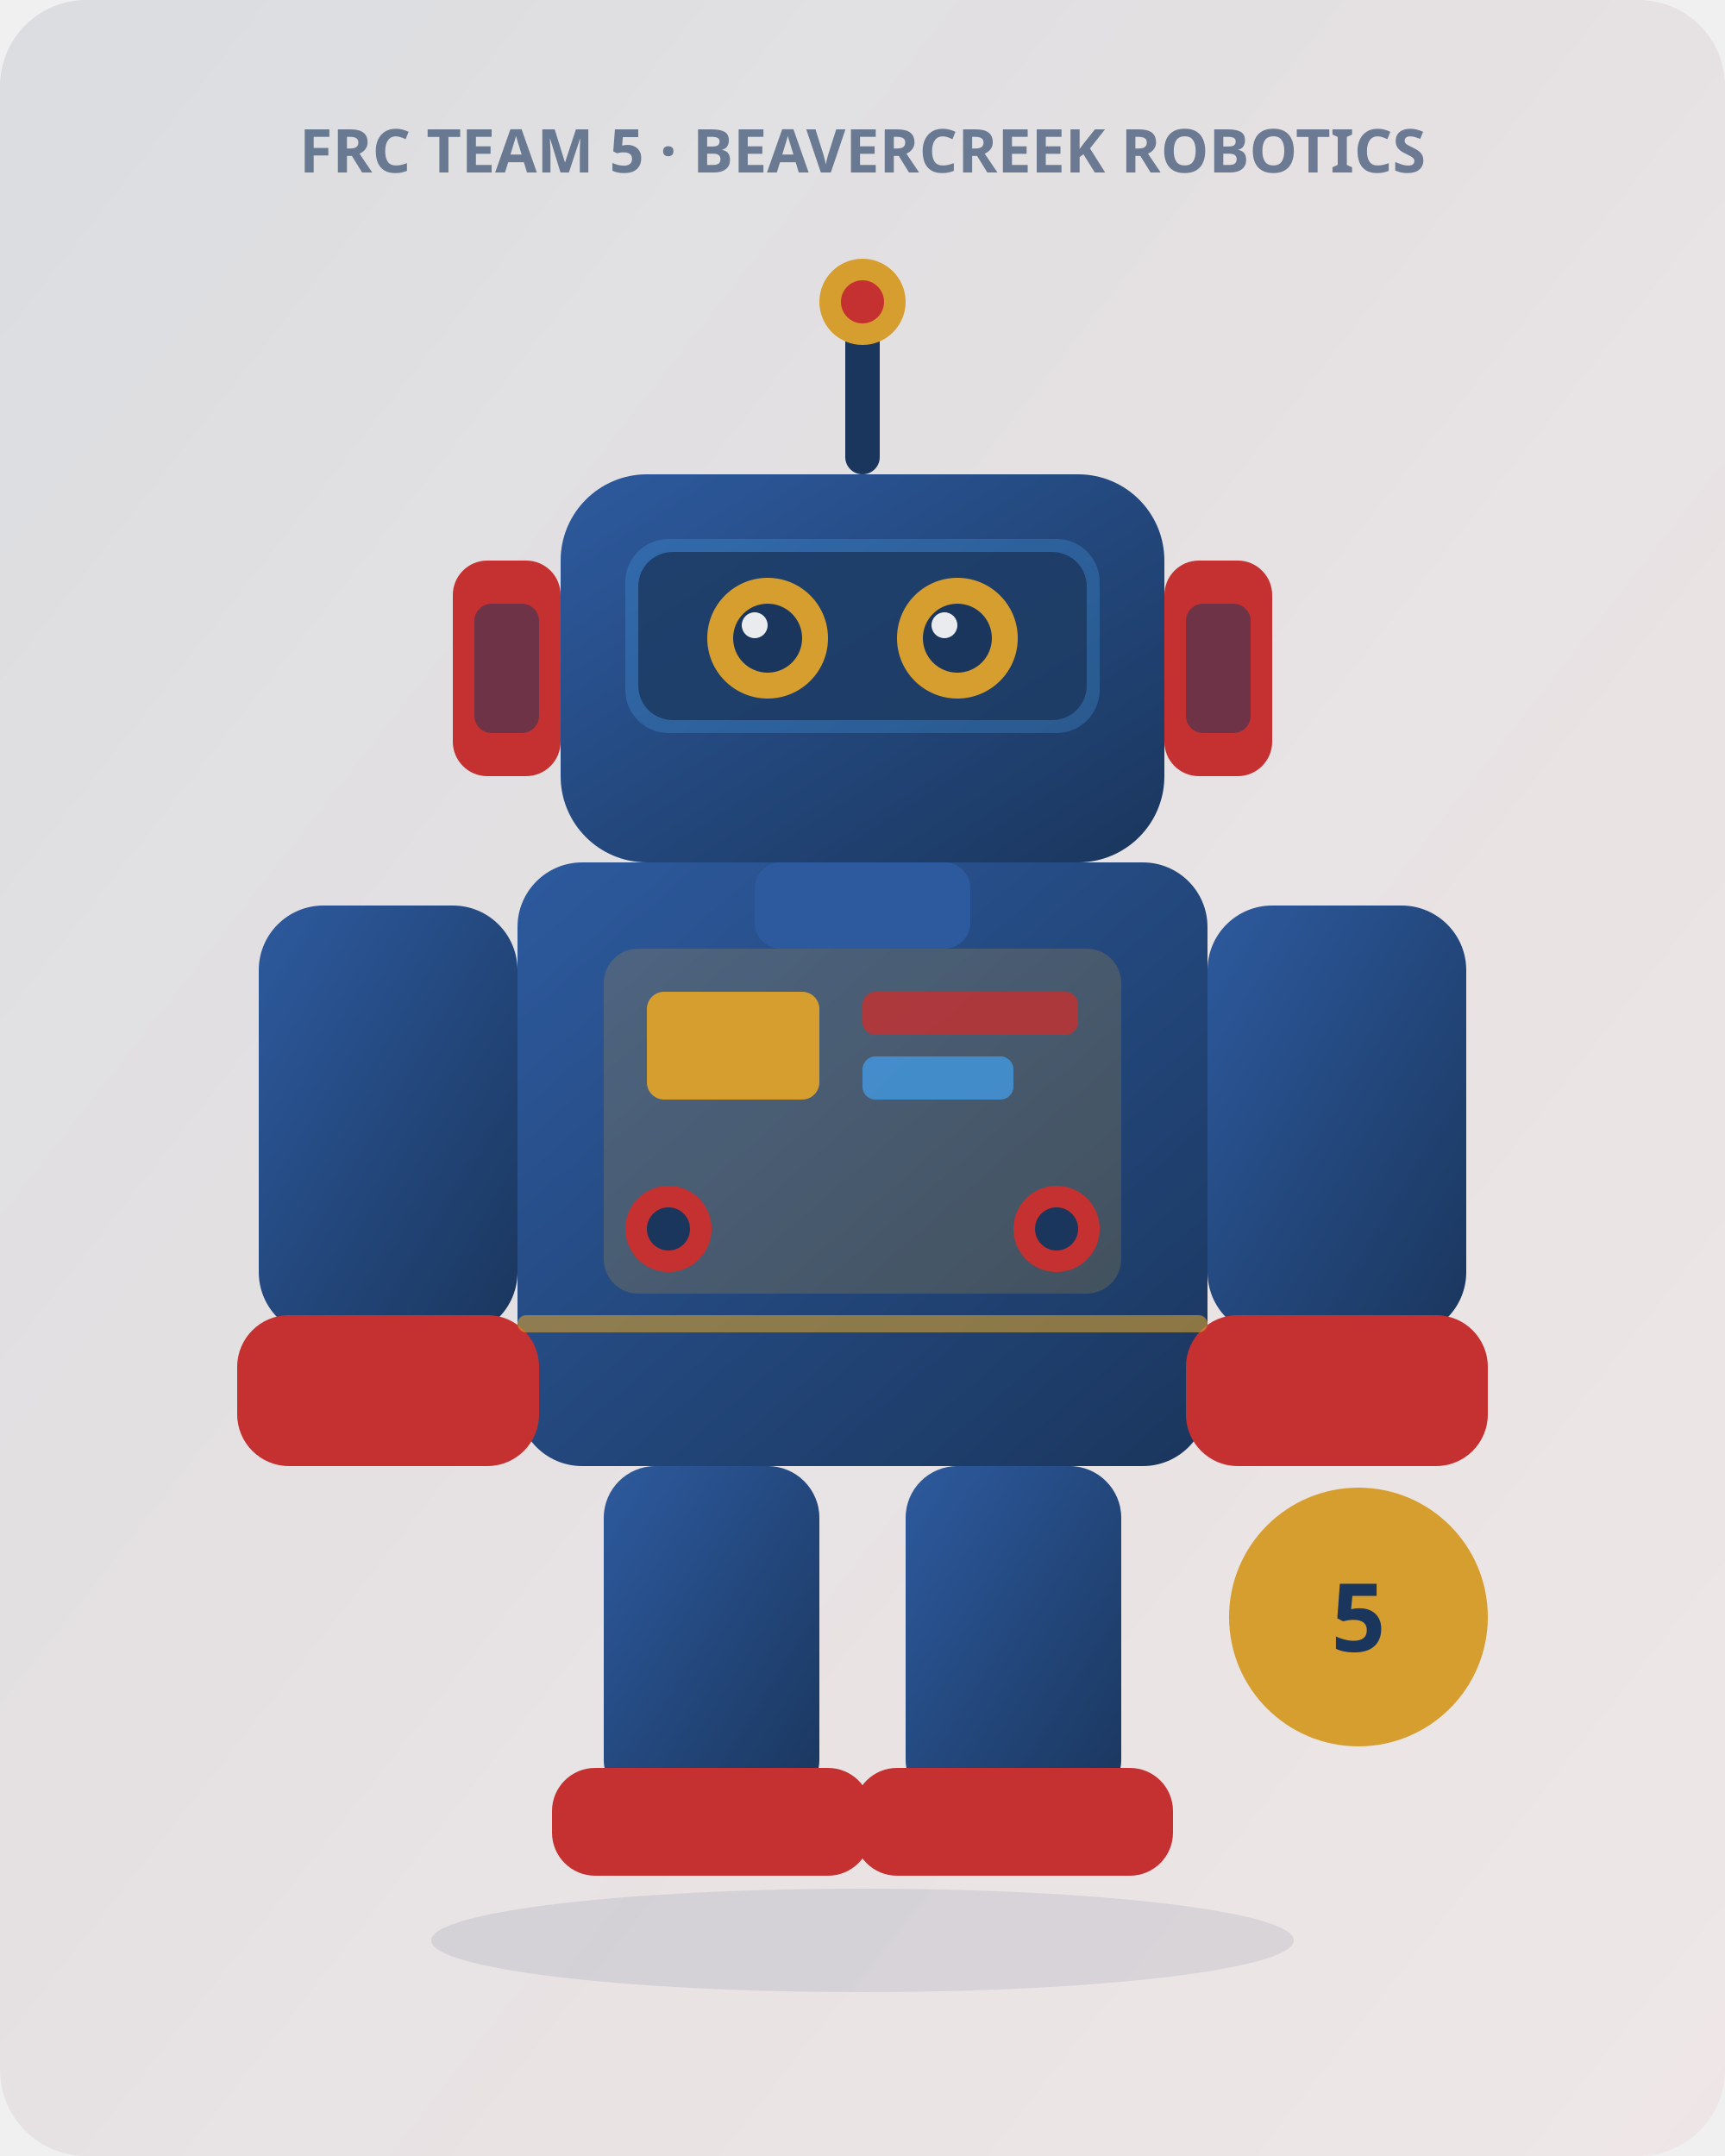
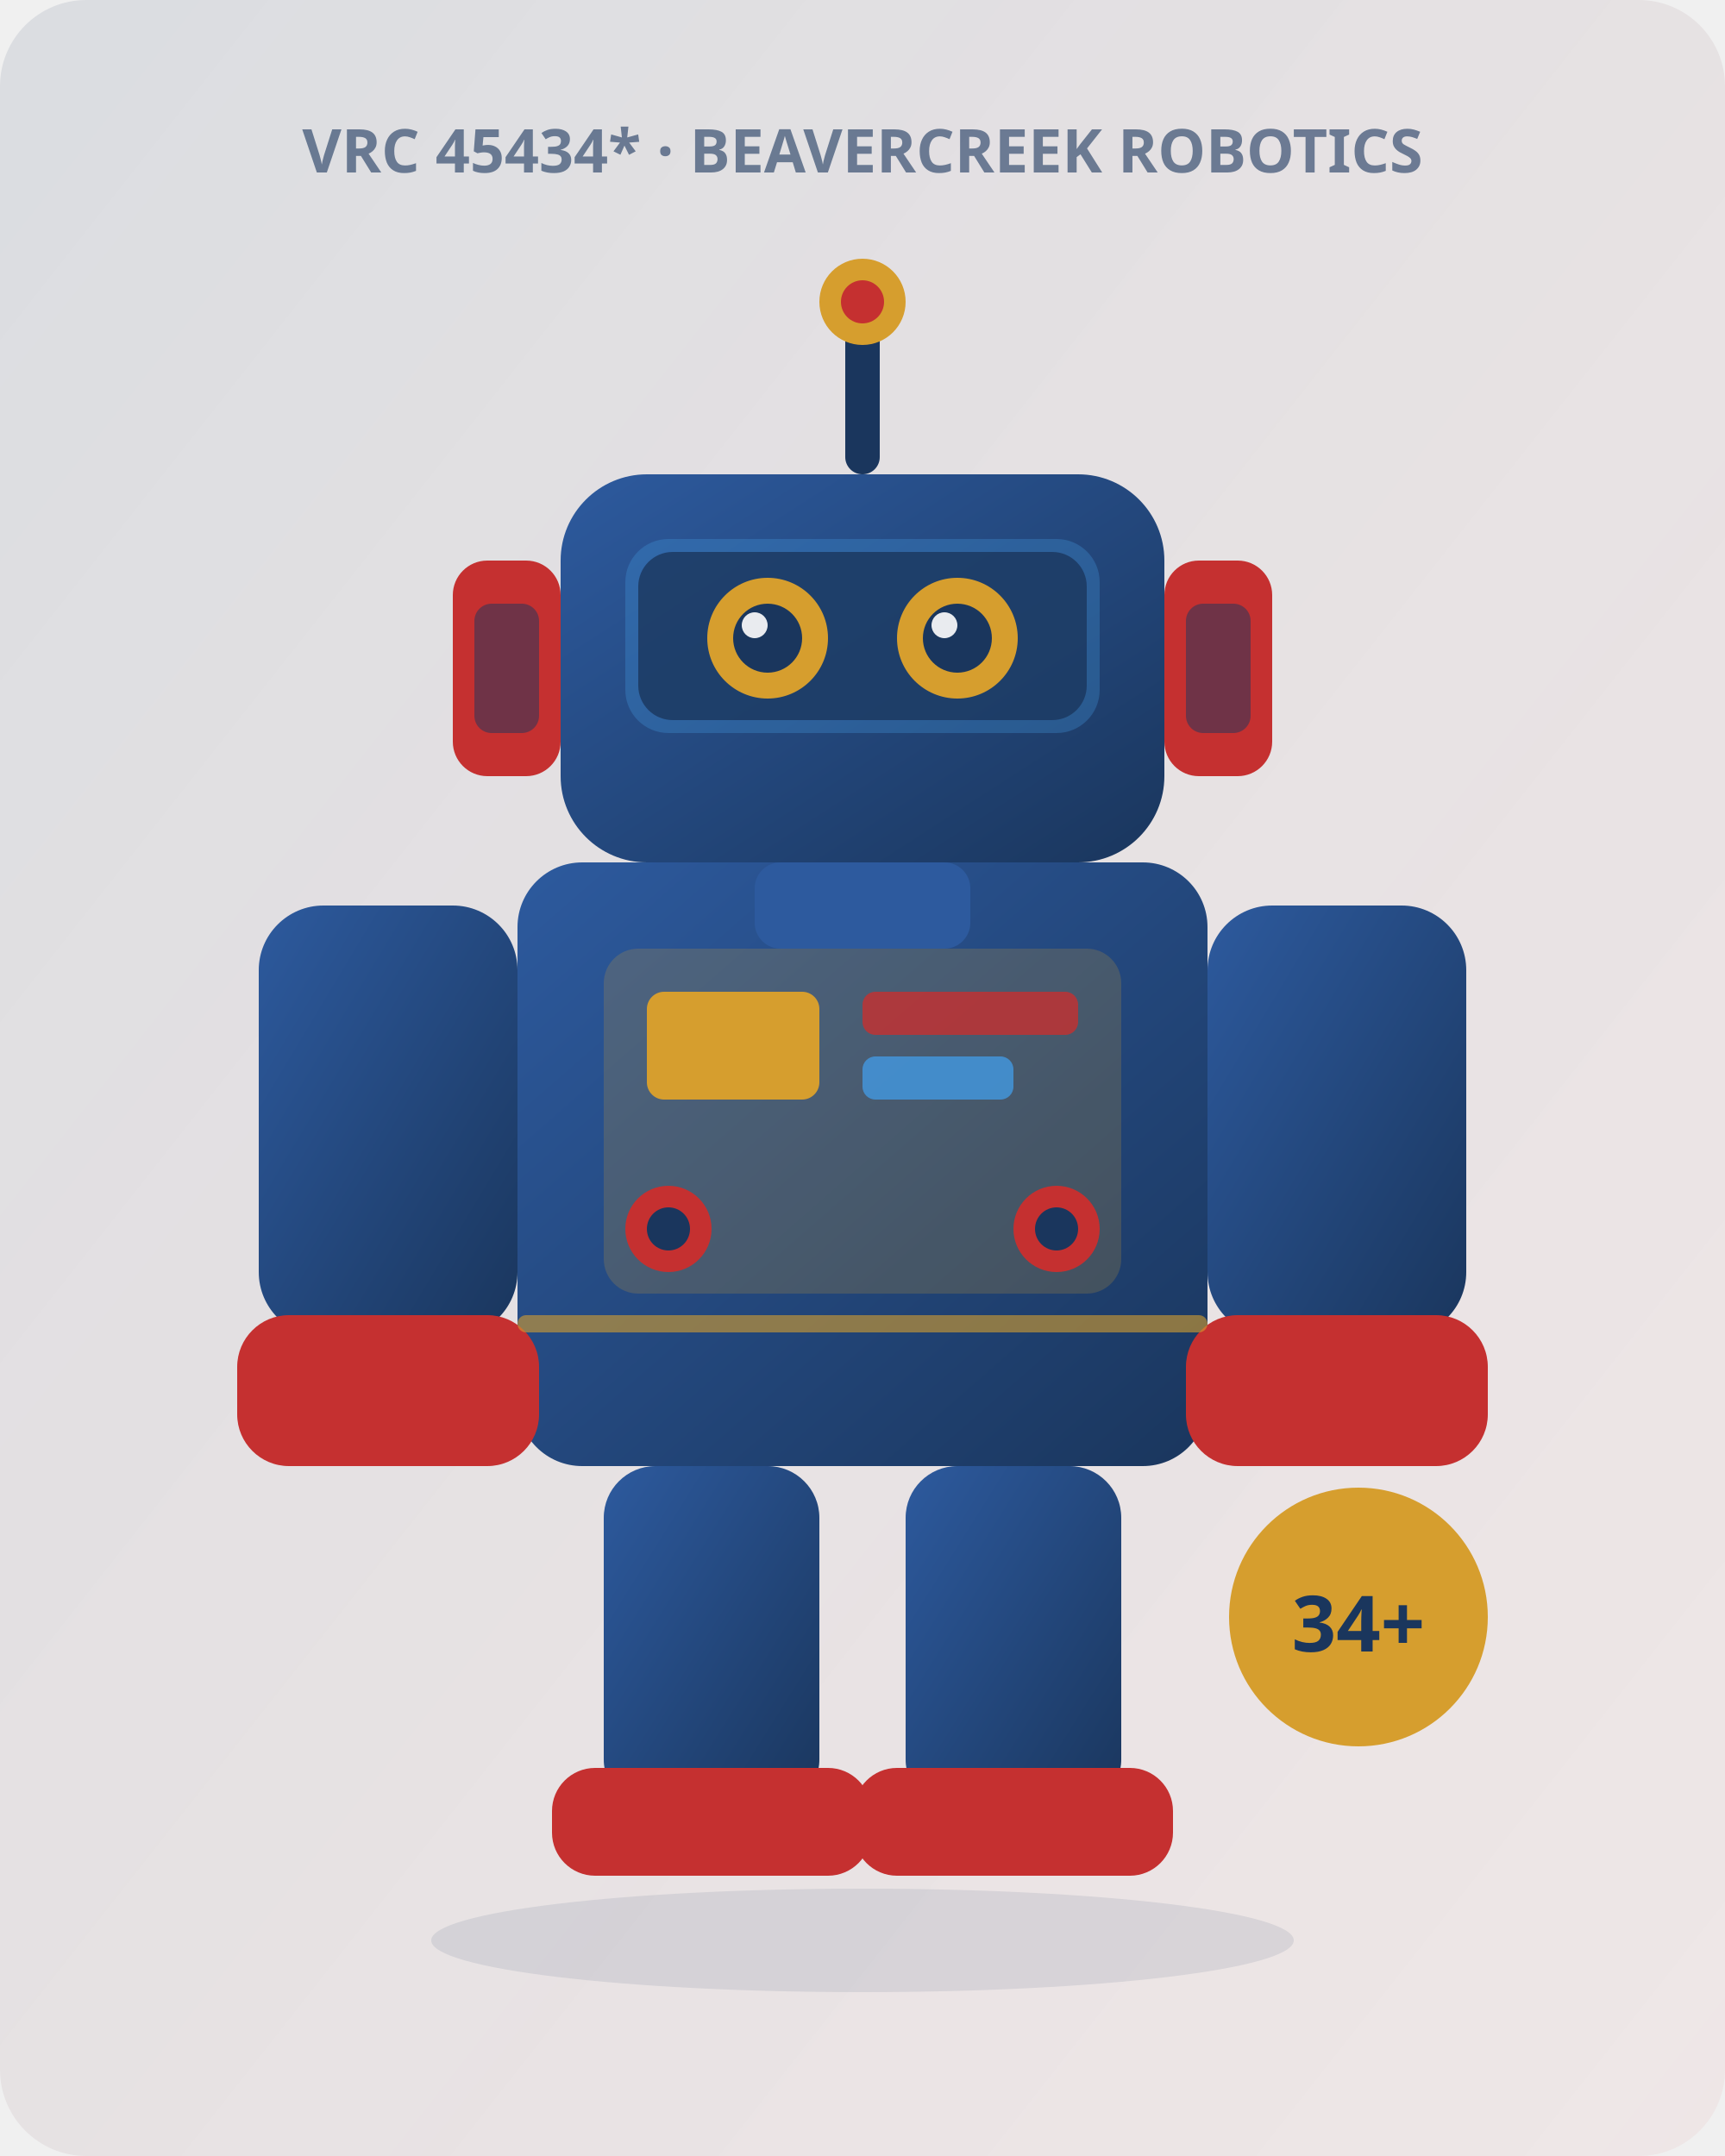
<svg xmlns="http://www.w3.org/2000/svg" viewBox="0 0 400 500" width="400" height="500">
  <defs>
    <linearGradient id="bgGrad" x1="0%" y1="0%" x2="100%" y2="100%">
      <stop offset="0%" style="stop-color:#1a365d;stop-opacity:0.1" />
      <stop offset="100%" style="stop-color:#c53030;stop-opacity:0.05" />
    </linearGradient>
    <linearGradient id="bodyGrad" x1="0%" y1="0%" x2="100%" y2="100%">
      <stop offset="0%" style="stop-color:#2d5a9e" />
      <stop offset="100%" style="stop-color:#1a365d" />
    </linearGradient>
  </defs>
  <rect width="400" height="500" fill="url(#bgGrad)" rx="20" />
-   <text x="200" y="40" text-anchor="middle" font-family="sans-serif" font-size="14" font-weight="bold" fill="#1a365d" opacity="0.6">FRC TEAM 5 · BEAVERCREEK ROBOTICS</text>
+   <text x="200" y="40" text-anchor="middle" font-family="sans-serif" font-size="14" font-weight="bold" fill="#1a365d" opacity="0.6">VRC 45434* · BEAVERCREEK ROBOTICS</text>
  <rect x="120" y="200" width="160" height="140" rx="15" fill="url(#bodyGrad)" />
  <rect x="140" y="220" width="120" height="80" rx="8" fill="#d69e2e" opacity="0.2" />
  <rect x="150" y="230" width="40" height="25" rx="4" fill="#d69e2e" />
  <rect x="200" y="230" width="50" height="10" rx="3" fill="#c53030" opacity="0.8" />
  <rect x="200" y="245" width="35" height="10" rx="3" fill="#4299e1" opacity="0.8" />
  <circle cx="155" cy="285" r="10" fill="#c53030" />
  <circle cx="245" cy="285" r="10" fill="#c53030" />
  <circle cx="155" cy="285" r="5" fill="#1a365d" />
  <circle cx="245" cy="285" r="5" fill="#1a365d" />
  <rect x="130" y="110" width="140" height="90" rx="20" fill="url(#bodyGrad)" />
  <rect x="145" y="125" width="110" height="45" rx="10" fill="#4299e1" opacity="0.3" />
  <rect x="148" y="128" width="104" height="39" rx="8" fill="#1a365d" opacity="0.8" />
  <circle cx="178" cy="148" r="14" fill="#d69e2e" />
  <circle cx="222" cy="148" r="14" fill="#d69e2e" />
  <circle cx="178" cy="148" r="8" fill="#1a365d" />
  <circle cx="222" cy="148" r="8" fill="#1a365d" />
  <circle cx="175" cy="145" r="3" fill="#ffffff" opacity="0.9" />
  <circle cx="219" cy="145" r="3" fill="#ffffff" opacity="0.9" />
  <rect x="196" y="75" width="8" height="35" rx="4" fill="#1a365d" />
  <circle cx="200" cy="70" r="10" fill="#d69e2e" />
  <circle cx="200" cy="70" r="5" fill="#c53030" />
  <rect x="105" y="130" width="25" height="50" rx="8" fill="#c53030" />
  <rect x="270" y="130" width="25" height="50" rx="8" fill="#c53030" />
  <rect x="110" y="140" width="15" height="30" rx="4" fill="#1a365d" opacity="0.5" />
  <rect x="275" y="140" width="15" height="30" rx="4" fill="#1a365d" opacity="0.5" />
  <rect x="175" y="200" width="50" height="20" rx="6" fill="#2d5a9e" />
  <rect x="60" y="210" width="60" height="100" rx="15" fill="url(#bodyGrad)" />
  <rect x="280" y="210" width="60" height="100" rx="15" fill="url(#bodyGrad)" />
  <rect x="55" y="305" width="70" height="35" rx="12" fill="#c53030" />
  <rect x="275" y="305" width="70" height="35" rx="12" fill="#c53030" />
  <rect x="140" y="340" width="50" height="80" rx="12" fill="url(#bodyGrad)" />
  <rect x="210" y="340" width="50" height="80" rx="12" fill="url(#bodyGrad)" />
  <rect x="128" y="410" width="74" height="25" rx="10" fill="#c53030" />
  <rect x="198" y="410" width="74" height="25" rx="10" fill="#c53030" />
  <rect x="120" y="305" width="160" height="4" rx="2" fill="#d69e2e" opacity="0.6" />
  <circle cx="315" cy="375" r="30" fill="#d69e2e" />
-   <text x="315" y="383" text-anchor="middle" font-family="sans-serif" font-size="22" font-weight="bold" fill="#1a365d">5</text>
+   <text x="315" y="383" text-anchor="middle" font-family="sans-serif" font-size="18" font-weight="bold" fill="#1a365d">34+</text>
  <ellipse cx="200" cy="450" rx="100" ry="12" fill="#1a365d" opacity="0.1" />
</svg>
